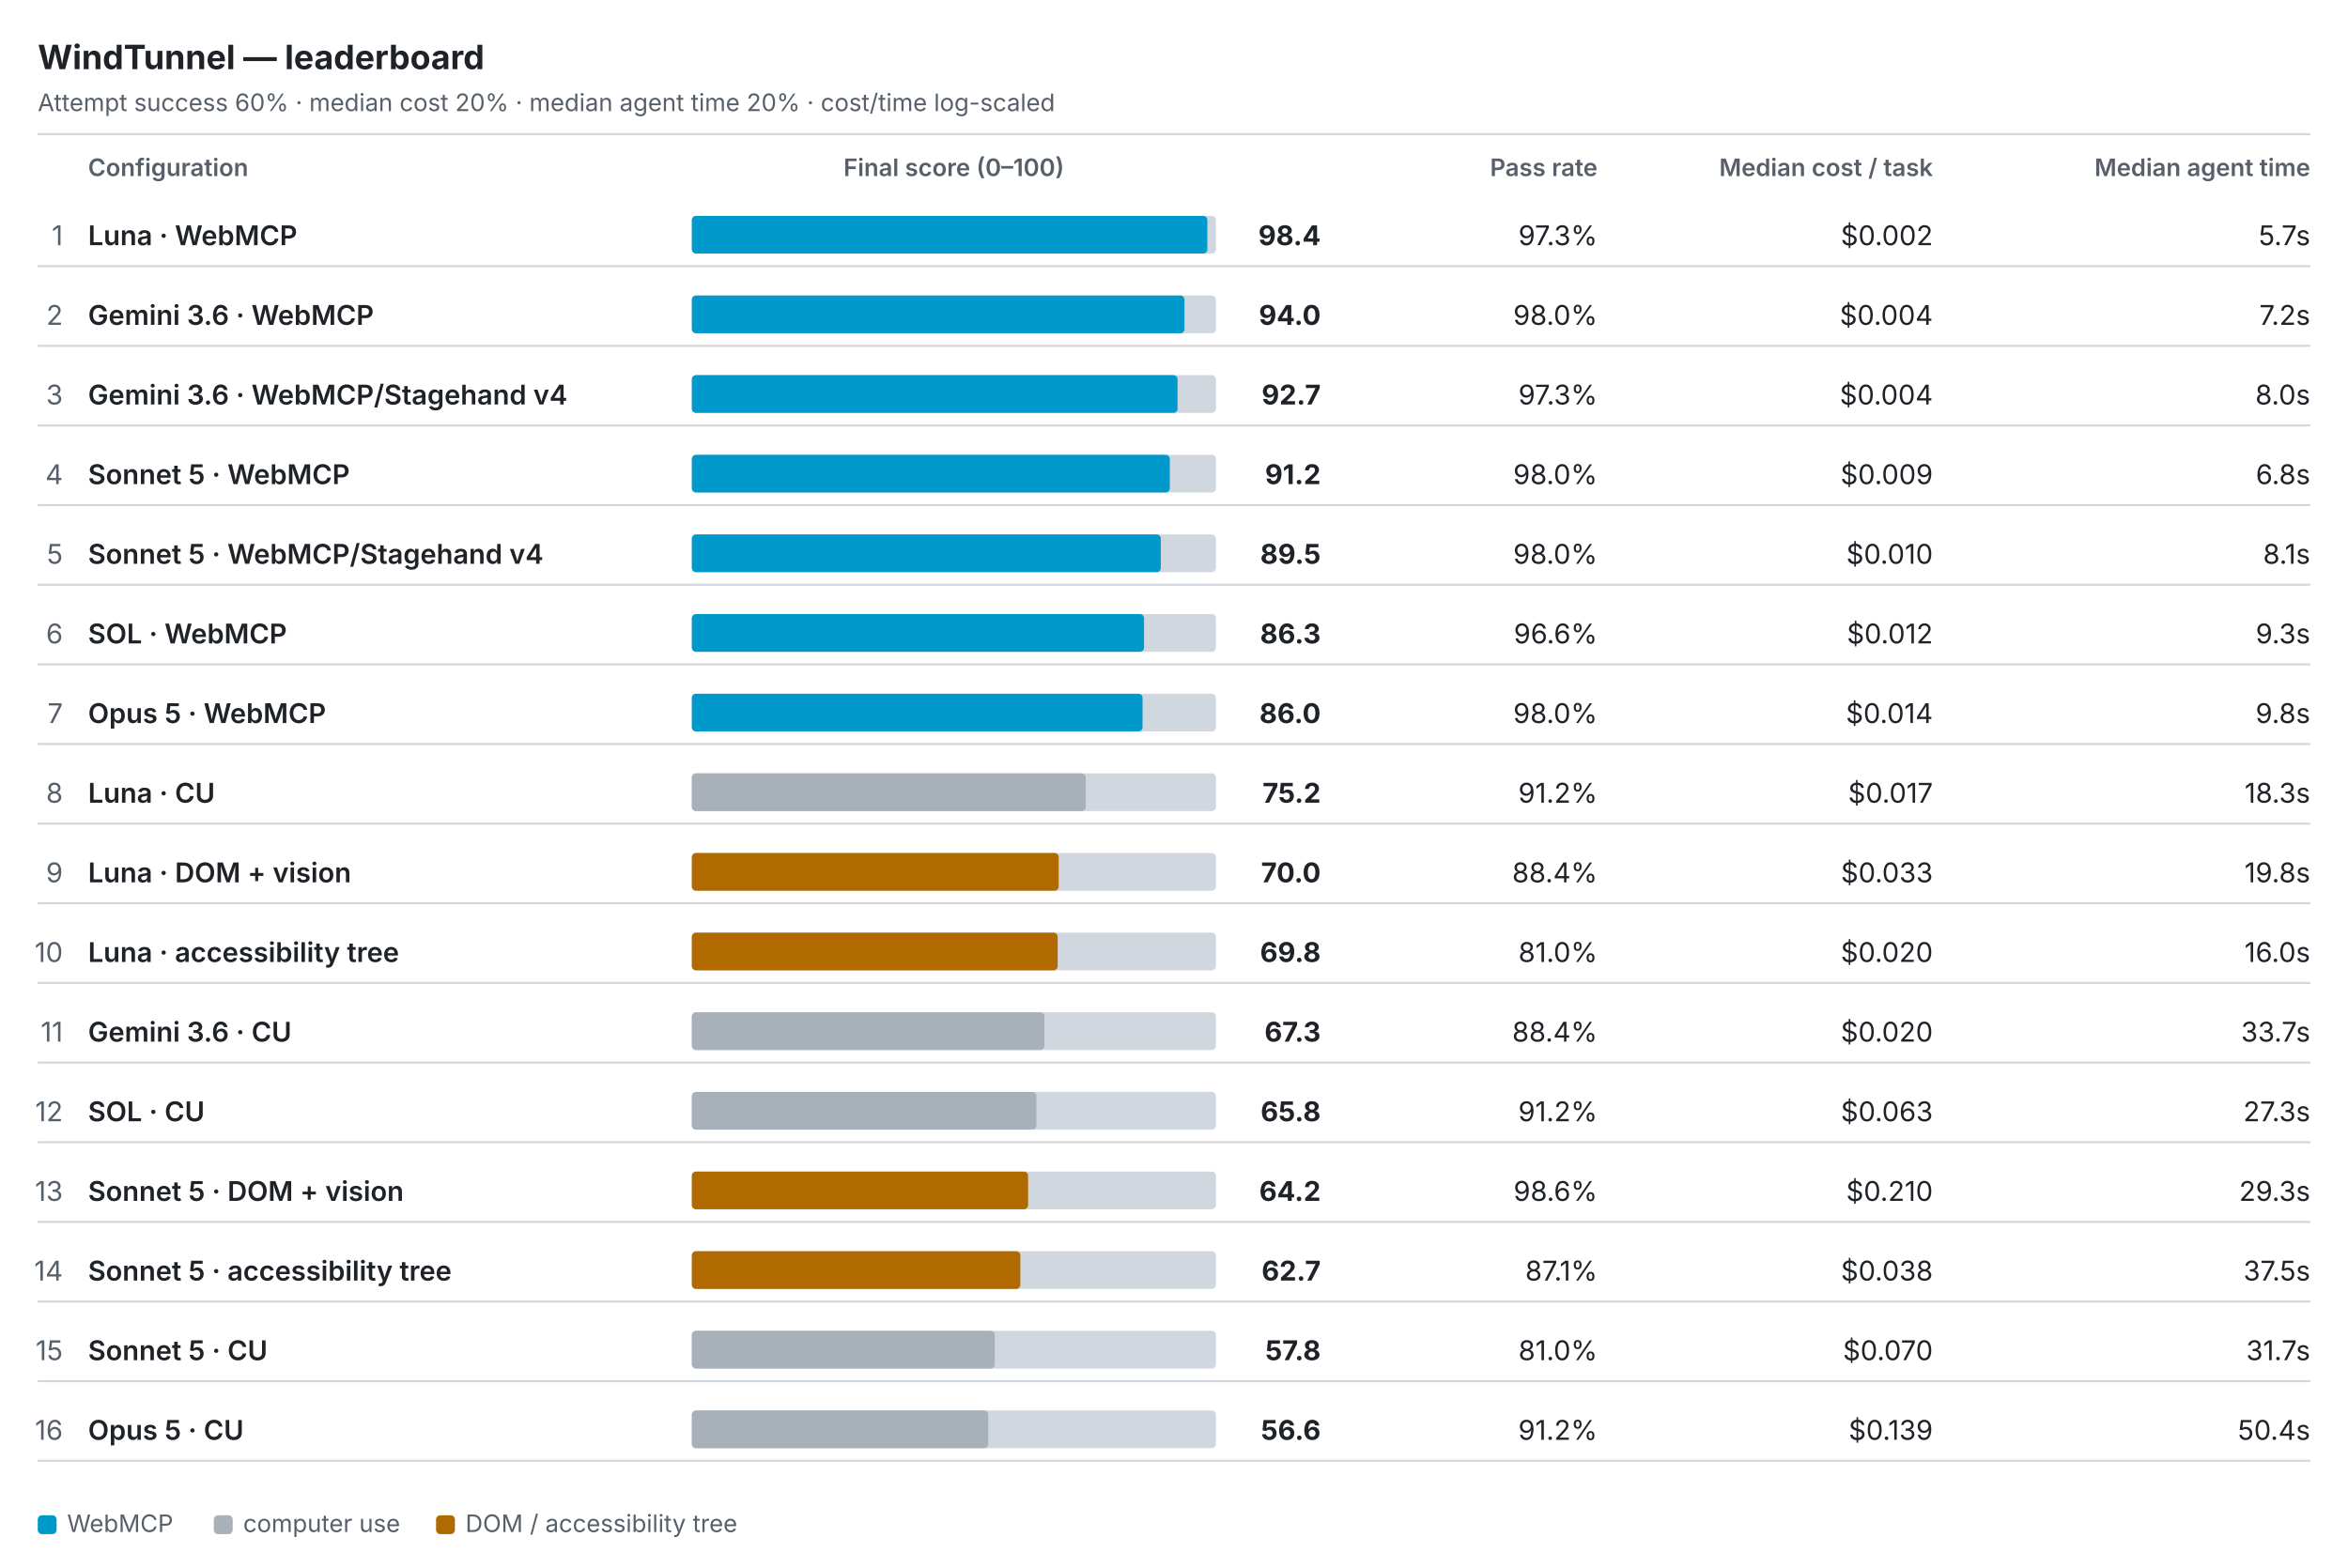
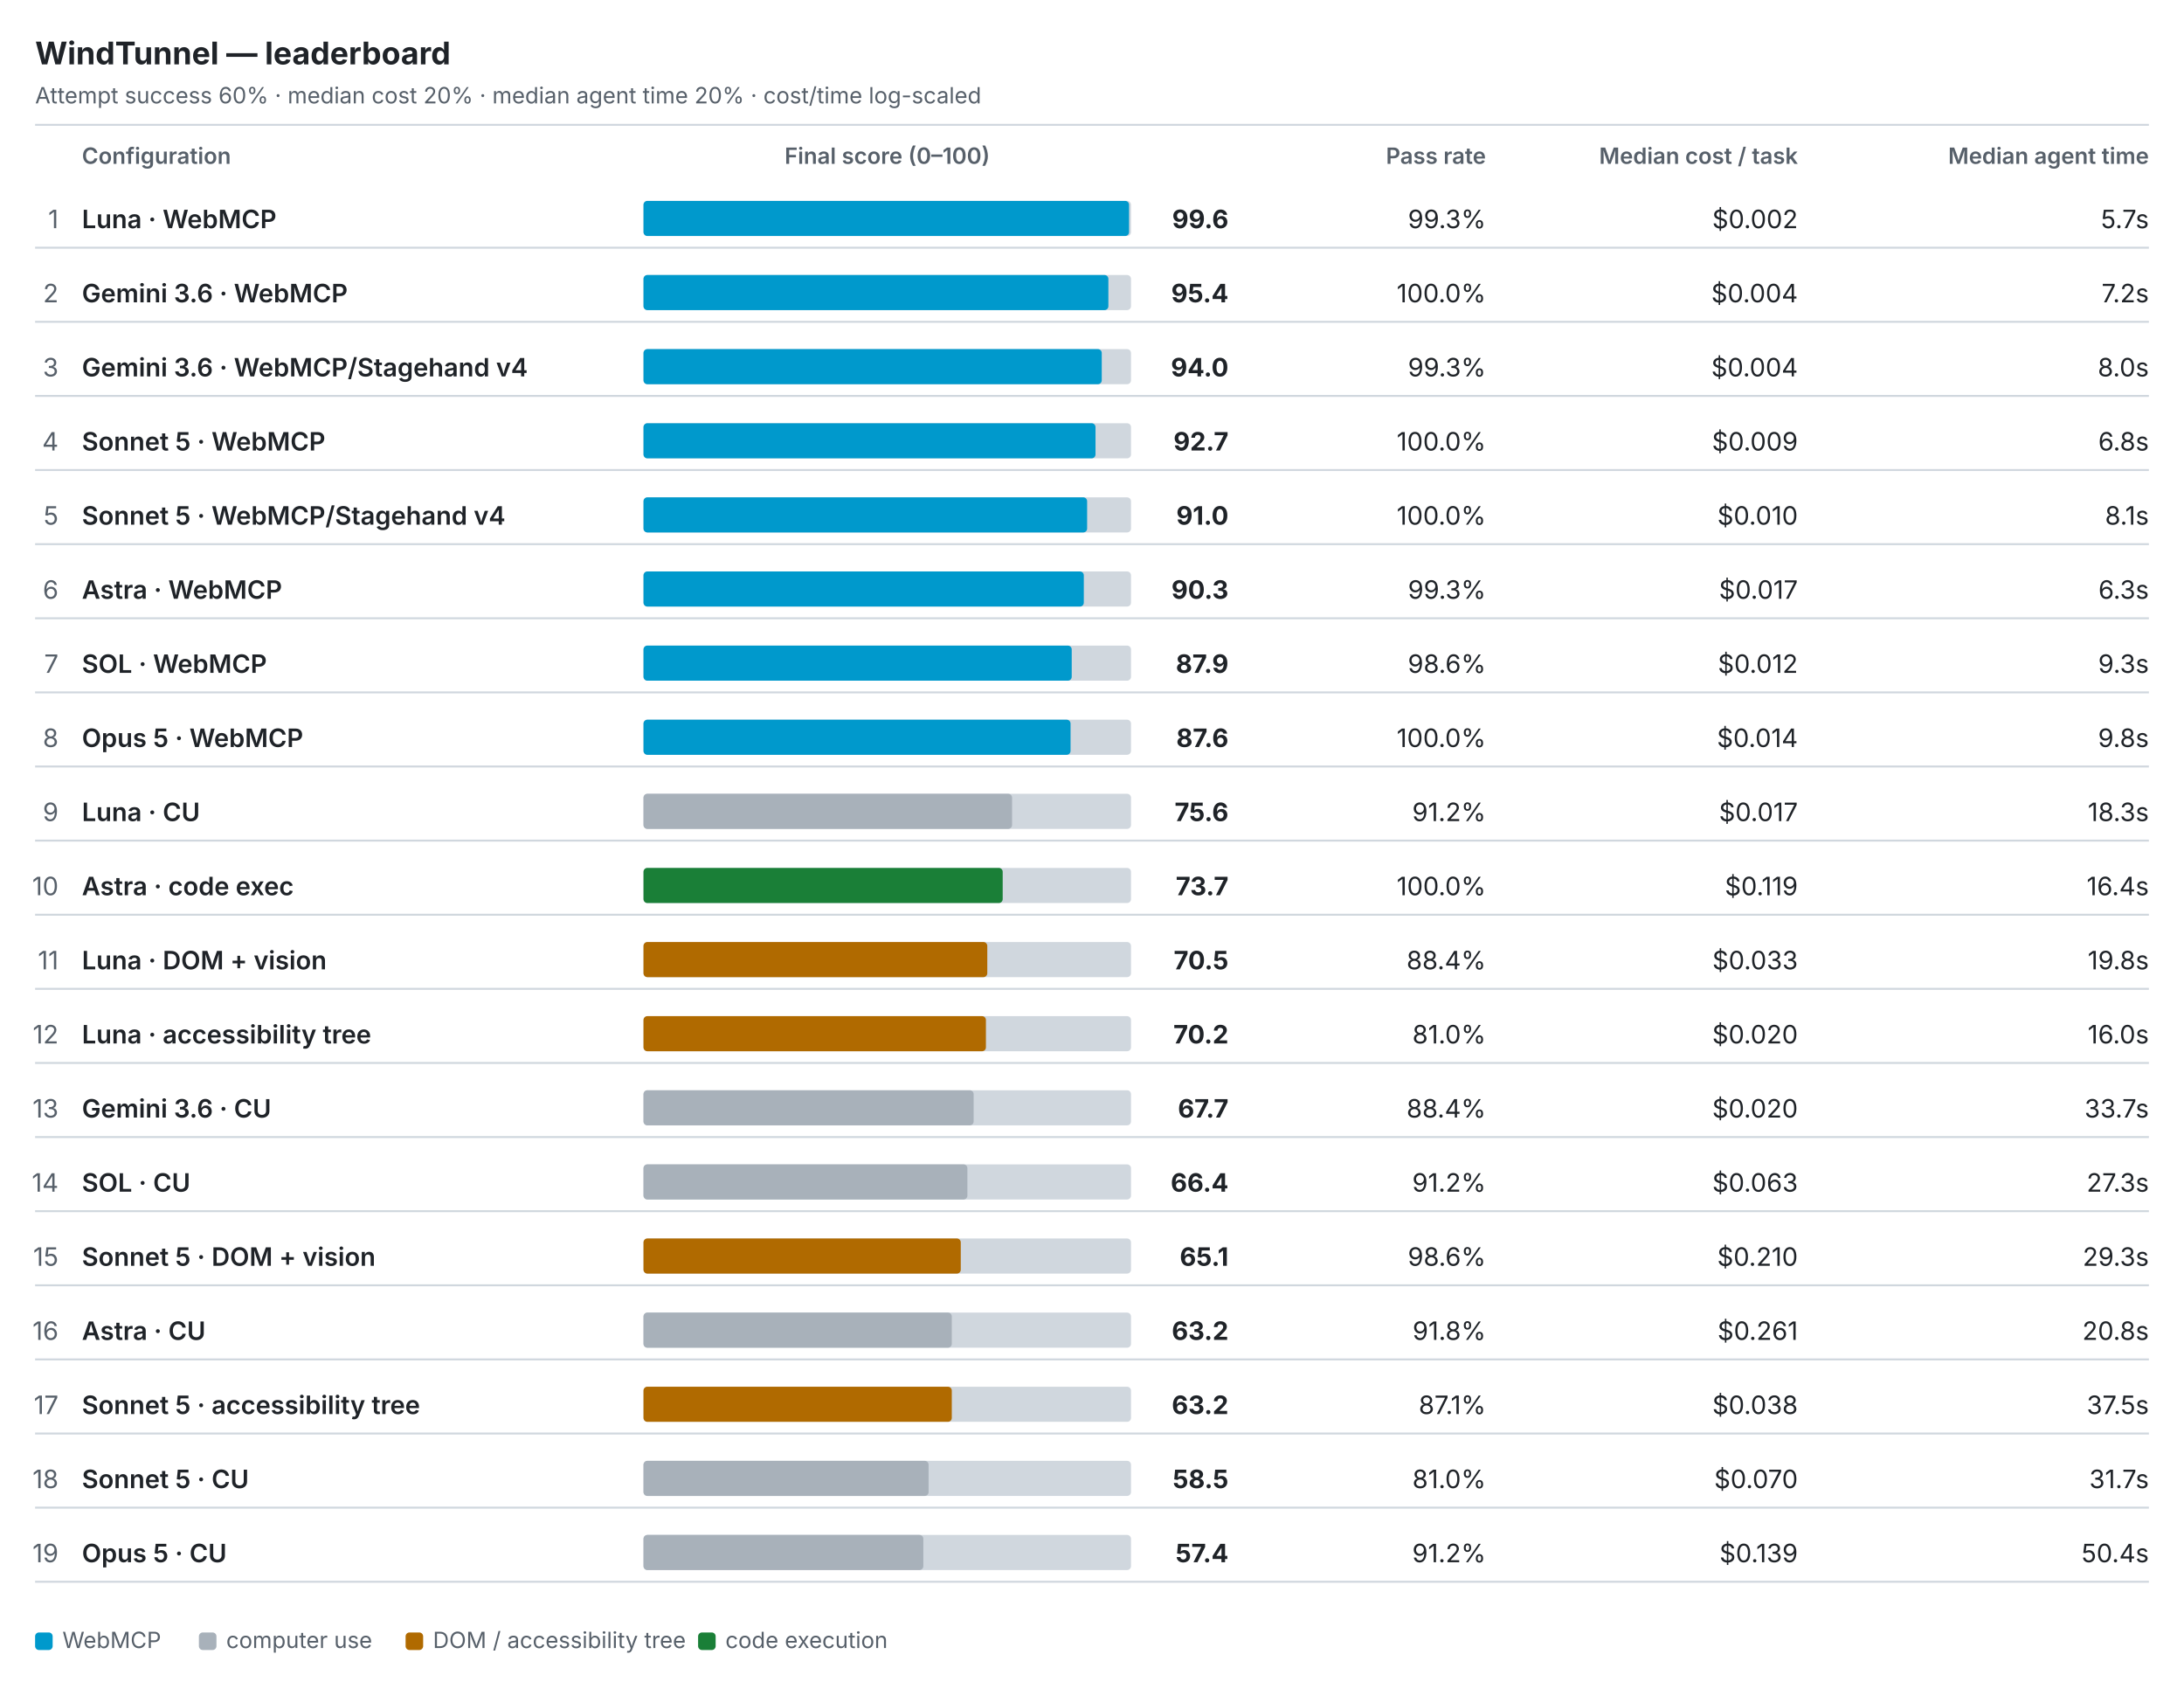
- <svg xmlns="http://www.w3.org/2000/svg" viewBox="0 0 1120 748" width="1120" height="748" font-family="system-ui,-apple-system,sans-serif" font-size="13">
+ <svg xmlns="http://www.w3.org/2000/svg" viewBox="0 0 1120 862" width="1120" height="862" font-family="system-ui,-apple-system,sans-serif" font-size="13">
  <text x="18" y="33" font-size="16" font-weight="650" fill="#1f2328">WindTunnel — leaderboard</text>
  <text x="18" y="53" font-size="11.5" fill="#57606a">Attempt success 60% · median cost 20% · median agent time 20% · cost/time log-scaled</text>
  <line x1="18" y1="64" x2="1102" y2="64" stroke="#d0d7de" stroke-width="1" />
  <text x="42" y="84" font-size="11.5" font-weight="600" fill="#57606a">Configuration</text>
  <text x="455" y="84" text-anchor="middle" font-size="11.5" font-weight="600" fill="#57606a">Final score (0–100)</text>
  <text x="762" y="84" text-anchor="end" font-size="11.5" font-weight="600" fill="#57606a">Pass rate</text>
  <text x="922" y="84" text-anchor="end" font-size="11.5" font-weight="600" fill="#57606a">Median cost / task</text>
  <text x="1102" y="84" text-anchor="end" font-size="11.5" font-weight="600" fill="#57606a">Median agent time</text>
  <line x1="18" y1="127" x2="1102" y2="127" stroke="#d0d7de" stroke-width="1" />
  <text x="30" y="117" text-anchor="end" fill="#57606a">1</text>
  <text x="42" y="117" font-weight="600" fill="#1f2328">Luna · WebMCP</text>
  <rect x="330" y="103" width="250" height="18" rx="2" fill="#d0d7de" />
-   <rect x="330" y="103" width="245.9" height="18" rx="2" fill="#0099cc" />
-   <text x="630" y="117" text-anchor="end" font-weight="700" fill="#1f2328">98.4</text>
-   <text x="762" y="117" text-anchor="end" fill="#1f2328">97.3%</text>
+   <rect x="330" y="103" width="249.0" height="18" rx="2" fill="#0099cc" />
+   <text x="630" y="117" text-anchor="end" font-weight="700" fill="#1f2328">99.6</text>
+   <text x="762" y="117" text-anchor="end" fill="#1f2328">99.3%</text>
  <text x="922" y="117" text-anchor="end" fill="#1f2328">$0.002</text>
  <text x="1102" y="117" text-anchor="end" fill="#1f2328">5.7s</text>
  <line x1="18" y1="165" x2="1102" y2="165" stroke="#d0d7de" stroke-width="1" />
  <text x="30" y="155" text-anchor="end" fill="#57606a">2</text>
  <text x="42" y="155" font-weight="600" fill="#1f2328">Gemini 3.6 · WebMCP</text>
  <rect x="330" y="141" width="250" height="18" rx="2" fill="#d0d7de" />
-   <rect x="330" y="141" width="235.0" height="18" rx="2" fill="#0099cc" />
-   <text x="630" y="155" text-anchor="end" font-weight="700" fill="#1f2328">94.0</text>
-   <text x="762" y="155" text-anchor="end" fill="#1f2328">98.0%</text>
+   <rect x="330" y="141" width="238.4" height="18" rx="2" fill="#0099cc" />
+   <text x="630" y="155" text-anchor="end" font-weight="700" fill="#1f2328">95.4</text>
+   <text x="762" y="155" text-anchor="end" fill="#1f2328">100.0%</text>
  <text x="922" y="155" text-anchor="end" fill="#1f2328">$0.004</text>
  <text x="1102" y="155" text-anchor="end" fill="#1f2328">7.2s</text>
  <line x1="18" y1="203" x2="1102" y2="203" stroke="#d0d7de" stroke-width="1" />
  <text x="30" y="193" text-anchor="end" fill="#57606a">3</text>
  <text x="42" y="193" font-weight="600" fill="#1f2328">Gemini 3.6 · WebMCP/Stagehand v4</text>
  <rect x="330" y="179" width="250" height="18" rx="2" fill="#d0d7de" />
-   <rect x="330" y="179" width="231.7" height="18" rx="2" fill="#0099cc" />
-   <text x="630" y="193" text-anchor="end" font-weight="700" fill="#1f2328">92.7</text>
-   <text x="762" y="193" text-anchor="end" fill="#1f2328">97.3%</text>
+   <rect x="330" y="179" width="235.0" height="18" rx="2" fill="#0099cc" />
+   <text x="630" y="193" text-anchor="end" font-weight="700" fill="#1f2328">94.0</text>
+   <text x="762" y="193" text-anchor="end" fill="#1f2328">99.3%</text>
  <text x="922" y="193" text-anchor="end" fill="#1f2328">$0.004</text>
  <text x="1102" y="193" text-anchor="end" fill="#1f2328">8.0s</text>
  <line x1="18" y1="241" x2="1102" y2="241" stroke="#d0d7de" stroke-width="1" />
  <text x="30" y="231" text-anchor="end" fill="#57606a">4</text>
  <text x="42" y="231" font-weight="600" fill="#1f2328">Sonnet 5 · WebMCP</text>
  <rect x="330" y="217" width="250" height="18" rx="2" fill="#d0d7de" />
-   <rect x="330" y="217" width="228.0" height="18" rx="2" fill="#0099cc" />
-   <text x="630" y="231" text-anchor="end" font-weight="700" fill="#1f2328">91.2</text>
-   <text x="762" y="231" text-anchor="end" fill="#1f2328">98.0%</text>
+   <rect x="330" y="217" width="231.8" height="18" rx="2" fill="#0099cc" />
+   <text x="630" y="231" text-anchor="end" font-weight="700" fill="#1f2328">92.7</text>
+   <text x="762" y="231" text-anchor="end" fill="#1f2328">100.0%</text>
  <text x="922" y="231" text-anchor="end" fill="#1f2328">$0.009</text>
  <text x="1102" y="231" text-anchor="end" fill="#1f2328">6.8s</text>
  <line x1="18" y1="279" x2="1102" y2="279" stroke="#d0d7de" stroke-width="1" />
  <text x="30" y="269" text-anchor="end" fill="#57606a">5</text>
  <text x="42" y="269" font-weight="600" fill="#1f2328">Sonnet 5 · WebMCP/Stagehand v4</text>
  <rect x="330" y="255" width="250" height="18" rx="2" fill="#d0d7de" />
-   <rect x="330" y="255" width="223.7" height="18" rx="2" fill="#0099cc" />
-   <text x="630" y="269" text-anchor="end" font-weight="700" fill="#1f2328">89.5</text>
-   <text x="762" y="269" text-anchor="end" fill="#1f2328">98.0%</text>
+   <rect x="330" y="255" width="227.5" height="18" rx="2" fill="#0099cc" />
+   <text x="630" y="269" text-anchor="end" font-weight="700" fill="#1f2328">91.0</text>
+   <text x="762" y="269" text-anchor="end" fill="#1f2328">100.0%</text>
  <text x="922" y="269" text-anchor="end" fill="#1f2328">$0.010</text>
  <text x="1102" y="269" text-anchor="end" fill="#1f2328">8.1s</text>
  <line x1="18" y1="317" x2="1102" y2="317" stroke="#d0d7de" stroke-width="1" />
  <text x="30" y="307" text-anchor="end" fill="#57606a">6</text>
-   <text x="42" y="307" font-weight="600" fill="#1f2328">SOL · WebMCP</text>
+   <text x="42" y="307" font-weight="600" fill="#1f2328">Astra · WebMCP</text>
  <rect x="330" y="293" width="250" height="18" rx="2" fill="#d0d7de" />
-   <rect x="330" y="293" width="215.7" height="18" rx="2" fill="#0099cc" />
-   <text x="630" y="307" text-anchor="end" font-weight="700" fill="#1f2328">86.3</text>
-   <text x="762" y="307" text-anchor="end" fill="#1f2328">96.6%</text>
-   <text x="922" y="307" text-anchor="end" fill="#1f2328">$0.012</text>
-   <text x="1102" y="307" text-anchor="end" fill="#1f2328">9.3s</text>
+   <rect x="330" y="293" width="225.8" height="18" rx="2" fill="#0099cc" />
+   <text x="630" y="307" text-anchor="end" font-weight="700" fill="#1f2328">90.3</text>
+   <text x="762" y="307" text-anchor="end" fill="#1f2328">99.3%</text>
+   <text x="922" y="307" text-anchor="end" fill="#1f2328">$0.017</text>
+   <text x="1102" y="307" text-anchor="end" fill="#1f2328">6.3s</text>
  <line x1="18" y1="355" x2="1102" y2="355" stroke="#d0d7de" stroke-width="1" />
  <text x="30" y="345" text-anchor="end" fill="#57606a">7</text>
-   <text x="42" y="345" font-weight="600" fill="#1f2328">Opus 5 · WebMCP</text>
+   <text x="42" y="345" font-weight="600" fill="#1f2328">SOL · WebMCP</text>
  <rect x="330" y="331" width="250" height="18" rx="2" fill="#d0d7de" />
-   <rect x="330" y="331" width="215.0" height="18" rx="2" fill="#0099cc" />
-   <text x="630" y="345" text-anchor="end" font-weight="700" fill="#1f2328">86.0</text>
-   <text x="762" y="345" text-anchor="end" fill="#1f2328">98.0%</text>
-   <text x="922" y="345" text-anchor="end" fill="#1f2328">$0.014</text>
-   <text x="1102" y="345" text-anchor="end" fill="#1f2328">9.8s</text>
+   <rect x="330" y="331" width="219.6" height="18" rx="2" fill="#0099cc" />
+   <text x="630" y="345" text-anchor="end" font-weight="700" fill="#1f2328">87.9</text>
+   <text x="762" y="345" text-anchor="end" fill="#1f2328">98.6%</text>
+   <text x="922" y="345" text-anchor="end" fill="#1f2328">$0.012</text>
+   <text x="1102" y="345" text-anchor="end" fill="#1f2328">9.3s</text>
  <line x1="18" y1="393" x2="1102" y2="393" stroke="#d0d7de" stroke-width="1" />
  <text x="30" y="383" text-anchor="end" fill="#57606a">8</text>
-   <text x="42" y="383" font-weight="600" fill="#1f2328">Luna · CU</text>
+   <text x="42" y="383" font-weight="600" fill="#1f2328">Opus 5 · WebMCP</text>
  <rect x="330" y="369" width="250" height="18" rx="2" fill="#d0d7de" />
-   <rect x="330" y="369" width="187.9" height="18" rx="2" fill="#a8b1ba" />
-   <text x="630" y="383" text-anchor="end" font-weight="700" fill="#1f2328">75.2</text>
-   <text x="762" y="383" text-anchor="end" fill="#1f2328">91.2%</text>
-   <text x="922" y="383" text-anchor="end" fill="#1f2328">$0.017</text>
-   <text x="1102" y="383" text-anchor="end" fill="#1f2328">18.3s</text>
+   <rect x="330" y="369" width="219.0" height="18" rx="2" fill="#0099cc" />
+   <text x="630" y="383" text-anchor="end" font-weight="700" fill="#1f2328">87.6</text>
+   <text x="762" y="383" text-anchor="end" fill="#1f2328">100.0%</text>
+   <text x="922" y="383" text-anchor="end" fill="#1f2328">$0.014</text>
+   <text x="1102" y="383" text-anchor="end" fill="#1f2328">9.8s</text>
  <line x1="18" y1="431" x2="1102" y2="431" stroke="#d0d7de" stroke-width="1" />
  <text x="30" y="421" text-anchor="end" fill="#57606a">9</text>
-   <text x="42" y="421" font-weight="600" fill="#1f2328">Luna · DOM + vision</text>
+   <text x="42" y="421" font-weight="600" fill="#1f2328">Luna · CU</text>
  <rect x="330" y="407" width="250" height="18" rx="2" fill="#d0d7de" />
-   <rect x="330" y="407" width="175.0" height="18" rx="2" fill="#b06a00" />
-   <text x="630" y="421" text-anchor="end" font-weight="700" fill="#1f2328">70.0</text>
-   <text x="762" y="421" text-anchor="end" fill="#1f2328">88.4%</text>
-   <text x="922" y="421" text-anchor="end" fill="#1f2328">$0.033</text>
-   <text x="1102" y="421" text-anchor="end" fill="#1f2328">19.8s</text>
+   <rect x="330" y="407" width="189.0" height="18" rx="2" fill="#a8b1ba" />
+   <text x="630" y="421" text-anchor="end" font-weight="700" fill="#1f2328">75.6</text>
+   <text x="762" y="421" text-anchor="end" fill="#1f2328">91.2%</text>
+   <text x="922" y="421" text-anchor="end" fill="#1f2328">$0.017</text>
+   <text x="1102" y="421" text-anchor="end" fill="#1f2328">18.3s</text>
  <line x1="18" y1="469" x2="1102" y2="469" stroke="#d0d7de" stroke-width="1" />
  <text x="30" y="459" text-anchor="end" fill="#57606a">10</text>
-   <text x="42" y="459" font-weight="600" fill="#1f2328">Luna · accessibility tree</text>
+   <text x="42" y="459" font-weight="600" fill="#1f2328">Astra · code exec</text>
  <rect x="330" y="445" width="250" height="18" rx="2" fill="#d0d7de" />
-   <rect x="330" y="445" width="174.5" height="18" rx="2" fill="#b06a00" />
-   <text x="630" y="459" text-anchor="end" font-weight="700" fill="#1f2328">69.8</text>
-   <text x="762" y="459" text-anchor="end" fill="#1f2328">81.0%</text>
-   <text x="922" y="459" text-anchor="end" fill="#1f2328">$0.020</text>
-   <text x="1102" y="459" text-anchor="end" fill="#1f2328">16.0s</text>
+   <rect x="330" y="445" width="184.2" height="18" rx="2" fill="#1a7f37" />
+   <text x="630" y="459" text-anchor="end" font-weight="700" fill="#1f2328">73.7</text>
+   <text x="762" y="459" text-anchor="end" fill="#1f2328">100.0%</text>
+   <text x="922" y="459" text-anchor="end" fill="#1f2328">$0.119</text>
+   <text x="1102" y="459" text-anchor="end" fill="#1f2328">16.4s</text>
  <line x1="18" y1="507" x2="1102" y2="507" stroke="#d0d7de" stroke-width="1" />
  <text x="30" y="497" text-anchor="end" fill="#57606a">11</text>
-   <text x="42" y="497" font-weight="600" fill="#1f2328">Gemini 3.6 · CU</text>
+   <text x="42" y="497" font-weight="600" fill="#1f2328">Luna · DOM + vision</text>
  <rect x="330" y="483" width="250" height="18" rx="2" fill="#d0d7de" />
-   <rect x="330" y="483" width="168.2" height="18" rx="2" fill="#a8b1ba" />
-   <text x="630" y="497" text-anchor="end" font-weight="700" fill="#1f2328">67.3</text>
+   <rect x="330" y="483" width="176.3" height="18" rx="2" fill="#b06a00" />
+   <text x="630" y="497" text-anchor="end" font-weight="700" fill="#1f2328">70.5</text>
  <text x="762" y="497" text-anchor="end" fill="#1f2328">88.4%</text>
-   <text x="922" y="497" text-anchor="end" fill="#1f2328">$0.020</text>
-   <text x="1102" y="497" text-anchor="end" fill="#1f2328">33.7s</text>
+   <text x="922" y="497" text-anchor="end" fill="#1f2328">$0.033</text>
+   <text x="1102" y="497" text-anchor="end" fill="#1f2328">19.8s</text>
  <line x1="18" y1="545" x2="1102" y2="545" stroke="#d0d7de" stroke-width="1" />
  <text x="30" y="535" text-anchor="end" fill="#57606a">12</text>
-   <text x="42" y="535" font-weight="600" fill="#1f2328">SOL · CU</text>
+   <text x="42" y="535" font-weight="600" fill="#1f2328">Luna · accessibility tree</text>
  <rect x="330" y="521" width="250" height="18" rx="2" fill="#d0d7de" />
-   <rect x="330" y="521" width="164.4" height="18" rx="2" fill="#a8b1ba" />
-   <text x="630" y="535" text-anchor="end" font-weight="700" fill="#1f2328">65.8</text>
-   <text x="762" y="535" text-anchor="end" fill="#1f2328">91.2%</text>
-   <text x="922" y="535" text-anchor="end" fill="#1f2328">$0.063</text>
-   <text x="1102" y="535" text-anchor="end" fill="#1f2328">27.3s</text>
+   <rect x="330" y="521" width="175.6" height="18" rx="2" fill="#b06a00" />
+   <text x="630" y="535" text-anchor="end" font-weight="700" fill="#1f2328">70.2</text>
+   <text x="762" y="535" text-anchor="end" fill="#1f2328">81.0%</text>
+   <text x="922" y="535" text-anchor="end" fill="#1f2328">$0.020</text>
+   <text x="1102" y="535" text-anchor="end" fill="#1f2328">16.0s</text>
  <line x1="18" y1="583" x2="1102" y2="583" stroke="#d0d7de" stroke-width="1" />
  <text x="30" y="573" text-anchor="end" fill="#57606a">13</text>
-   <text x="42" y="573" font-weight="600" fill="#1f2328">Sonnet 5 · DOM + vision</text>
+   <text x="42" y="573" font-weight="600" fill="#1f2328">Gemini 3.6 · CU</text>
  <rect x="330" y="559" width="250" height="18" rx="2" fill="#d0d7de" />
-   <rect x="330" y="559" width="160.4" height="18" rx="2" fill="#b06a00" />
-   <text x="630" y="573" text-anchor="end" font-weight="700" fill="#1f2328">64.2</text>
-   <text x="762" y="573" text-anchor="end" fill="#1f2328">98.6%</text>
-   <text x="922" y="573" text-anchor="end" fill="#1f2328">$0.210</text>
-   <text x="1102" y="573" text-anchor="end" fill="#1f2328">29.3s</text>
+   <rect x="330" y="559" width="169.3" height="18" rx="2" fill="#a8b1ba" />
+   <text x="630" y="573" text-anchor="end" font-weight="700" fill="#1f2328">67.7</text>
+   <text x="762" y="573" text-anchor="end" fill="#1f2328">88.4%</text>
+   <text x="922" y="573" text-anchor="end" fill="#1f2328">$0.020</text>
+   <text x="1102" y="573" text-anchor="end" fill="#1f2328">33.7s</text>
  <line x1="18" y1="621" x2="1102" y2="621" stroke="#d0d7de" stroke-width="1" />
  <text x="30" y="611" text-anchor="end" fill="#57606a">14</text>
-   <text x="42" y="611" font-weight="600" fill="#1f2328">Sonnet 5 · accessibility tree</text>
+   <text x="42" y="611" font-weight="600" fill="#1f2328">SOL · CU</text>
  <rect x="330" y="597" width="250" height="18" rx="2" fill="#d0d7de" />
-   <rect x="330" y="597" width="156.7" height="18" rx="2" fill="#b06a00" />
-   <text x="630" y="611" text-anchor="end" font-weight="700" fill="#1f2328">62.7</text>
-   <text x="762" y="611" text-anchor="end" fill="#1f2328">87.1%</text>
-   <text x="922" y="611" text-anchor="end" fill="#1f2328">$0.038</text>
-   <text x="1102" y="611" text-anchor="end" fill="#1f2328">37.5s</text>
+   <rect x="330" y="597" width="166.1" height="18" rx="2" fill="#a8b1ba" />
+   <text x="630" y="611" text-anchor="end" font-weight="700" fill="#1f2328">66.4</text>
+   <text x="762" y="611" text-anchor="end" fill="#1f2328">91.2%</text>
+   <text x="922" y="611" text-anchor="end" fill="#1f2328">$0.063</text>
+   <text x="1102" y="611" text-anchor="end" fill="#1f2328">27.3s</text>
  <line x1="18" y1="659" x2="1102" y2="659" stroke="#d0d7de" stroke-width="1" />
  <text x="30" y="649" text-anchor="end" fill="#57606a">15</text>
-   <text x="42" y="649" font-weight="600" fill="#1f2328">Sonnet 5 · CU</text>
+   <text x="42" y="649" font-weight="600" fill="#1f2328">Sonnet 5 · DOM + vision</text>
  <rect x="330" y="635" width="250" height="18" rx="2" fill="#d0d7de" />
-   <rect x="330" y="635" width="144.5" height="18" rx="2" fill="#a8b1ba" />
-   <text x="630" y="649" text-anchor="end" font-weight="700" fill="#1f2328">57.8</text>
-   <text x="762" y="649" text-anchor="end" fill="#1f2328">81.0%</text>
-   <text x="922" y="649" text-anchor="end" fill="#1f2328">$0.070</text>
-   <text x="1102" y="649" text-anchor="end" fill="#1f2328">31.7s</text>
+   <rect x="330" y="635" width="162.7" height="18" rx="2" fill="#b06a00" />
+   <text x="630" y="649" text-anchor="end" font-weight="700" fill="#1f2328">65.1</text>
+   <text x="762" y="649" text-anchor="end" fill="#1f2328">98.6%</text>
+   <text x="922" y="649" text-anchor="end" fill="#1f2328">$0.210</text>
+   <text x="1102" y="649" text-anchor="end" fill="#1f2328">29.3s</text>
  <line x1="18" y1="697" x2="1102" y2="697" stroke="#d0d7de" stroke-width="1" />
  <text x="30" y="687" text-anchor="end" fill="#57606a">16</text>
-   <text x="42" y="687" font-weight="600" fill="#1f2328">Opus 5 · CU</text>
+   <text x="42" y="687" font-weight="600" fill="#1f2328">Astra · CU</text>
  <rect x="330" y="673" width="250" height="18" rx="2" fill="#d0d7de" />
-   <rect x="330" y="673" width="141.4" height="18" rx="2" fill="#a8b1ba" />
-   <text x="630" y="687" text-anchor="end" font-weight="700" fill="#1f2328">56.6</text>
-   <text x="762" y="687" text-anchor="end" fill="#1f2328">91.2%</text>
-   <text x="922" y="687" text-anchor="end" fill="#1f2328">$0.139</text>
-   <text x="1102" y="687" text-anchor="end" fill="#1f2328">50.4s</text>
-   <rect x="18" y="723" width="9" height="9" rx="2" fill="#0099cc" />
-   <text x="32" y="731" font-size="11.5" fill="#57606a">WebMCP</text>
-   <rect x="102" y="723" width="9" height="9" rx="2" fill="#a8b1ba" />
-   <text x="116" y="731" font-size="11.5" fill="#57606a">computer use</text>
-   <rect x="208" y="723" width="9" height="9" rx="2" fill="#b06a00" />
-   <text x="222" y="731" font-size="11.5" fill="#57606a">DOM / accessibility tree</text>
+   <rect x="330" y="673" width="158.1" height="18" rx="2" fill="#a8b1ba" />
+   <text x="630" y="687" text-anchor="end" font-weight="700" fill="#1f2328">63.2</text>
+   <text x="762" y="687" text-anchor="end" fill="#1f2328">91.8%</text>
+   <text x="922" y="687" text-anchor="end" fill="#1f2328">$0.261</text>
+   <text x="1102" y="687" text-anchor="end" fill="#1f2328">20.8s</text>
+   <line x1="18" y1="735" x2="1102" y2="735" stroke="#d0d7de" stroke-width="1" />
+   <text x="30" y="725" text-anchor="end" fill="#57606a">17</text>
+   <text x="42" y="725" font-weight="600" fill="#1f2328">Sonnet 5 · accessibility tree</text>
+   <rect x="330" y="711" width="250" height="18" rx="2" fill="#d0d7de" />
+   <rect x="330" y="711" width="158.1" height="18" rx="2" fill="#b06a00" />
+   <text x="630" y="725" text-anchor="end" font-weight="700" fill="#1f2328">63.2</text>
+   <text x="762" y="725" text-anchor="end" fill="#1f2328">87.1%</text>
+   <text x="922" y="725" text-anchor="end" fill="#1f2328">$0.038</text>
+   <text x="1102" y="725" text-anchor="end" fill="#1f2328">37.5s</text>
+   <line x1="18" y1="773" x2="1102" y2="773" stroke="#d0d7de" stroke-width="1" />
+   <text x="30" y="763" text-anchor="end" fill="#57606a">18</text>
+   <text x="42" y="763" font-weight="600" fill="#1f2328">Sonnet 5 · CU</text>
+   <rect x="330" y="749" width="250" height="18" rx="2" fill="#d0d7de" />
+   <rect x="330" y="749" width="146.2" height="18" rx="2" fill="#a8b1ba" />
+   <text x="630" y="763" text-anchor="end" font-weight="700" fill="#1f2328">58.5</text>
+   <text x="762" y="763" text-anchor="end" fill="#1f2328">81.0%</text>
+   <text x="922" y="763" text-anchor="end" fill="#1f2328">$0.070</text>
+   <text x="1102" y="763" text-anchor="end" fill="#1f2328">31.7s</text>
+   <line x1="18" y1="811" x2="1102" y2="811" stroke="#d0d7de" stroke-width="1" />
+   <text x="30" y="801" text-anchor="end" fill="#57606a">19</text>
+   <text x="42" y="801" font-weight="600" fill="#1f2328">Opus 5 · CU</text>
+   <rect x="330" y="787" width="250" height="18" rx="2" fill="#d0d7de" />
+   <rect x="330" y="787" width="143.5" height="18" rx="2" fill="#a8b1ba" />
+   <text x="630" y="801" text-anchor="end" font-weight="700" fill="#1f2328">57.4</text>
+   <text x="762" y="801" text-anchor="end" fill="#1f2328">91.2%</text>
+   <text x="922" y="801" text-anchor="end" fill="#1f2328">$0.139</text>
+   <text x="1102" y="801" text-anchor="end" fill="#1f2328">50.4s</text>
+   <rect x="18" y="837" width="9" height="9" rx="2" fill="#0099cc" />
+   <text x="32" y="845" font-size="11.5" fill="#57606a">WebMCP</text>
+   <rect x="102" y="837" width="9" height="9" rx="2" fill="#a8b1ba" />
+   <text x="116" y="845" font-size="11.5" fill="#57606a">computer use</text>
+   <rect x="208" y="837" width="9" height="9" rx="2" fill="#b06a00" />
+   <text x="222" y="845" font-size="11.5" fill="#57606a">DOM / accessibility tree</text>
+   <rect x="358" y="837" width="9" height="9" rx="2" fill="#1a7f37" />
+   <text x="372" y="845" font-size="11.5" fill="#57606a">code execution</text>
</svg>
